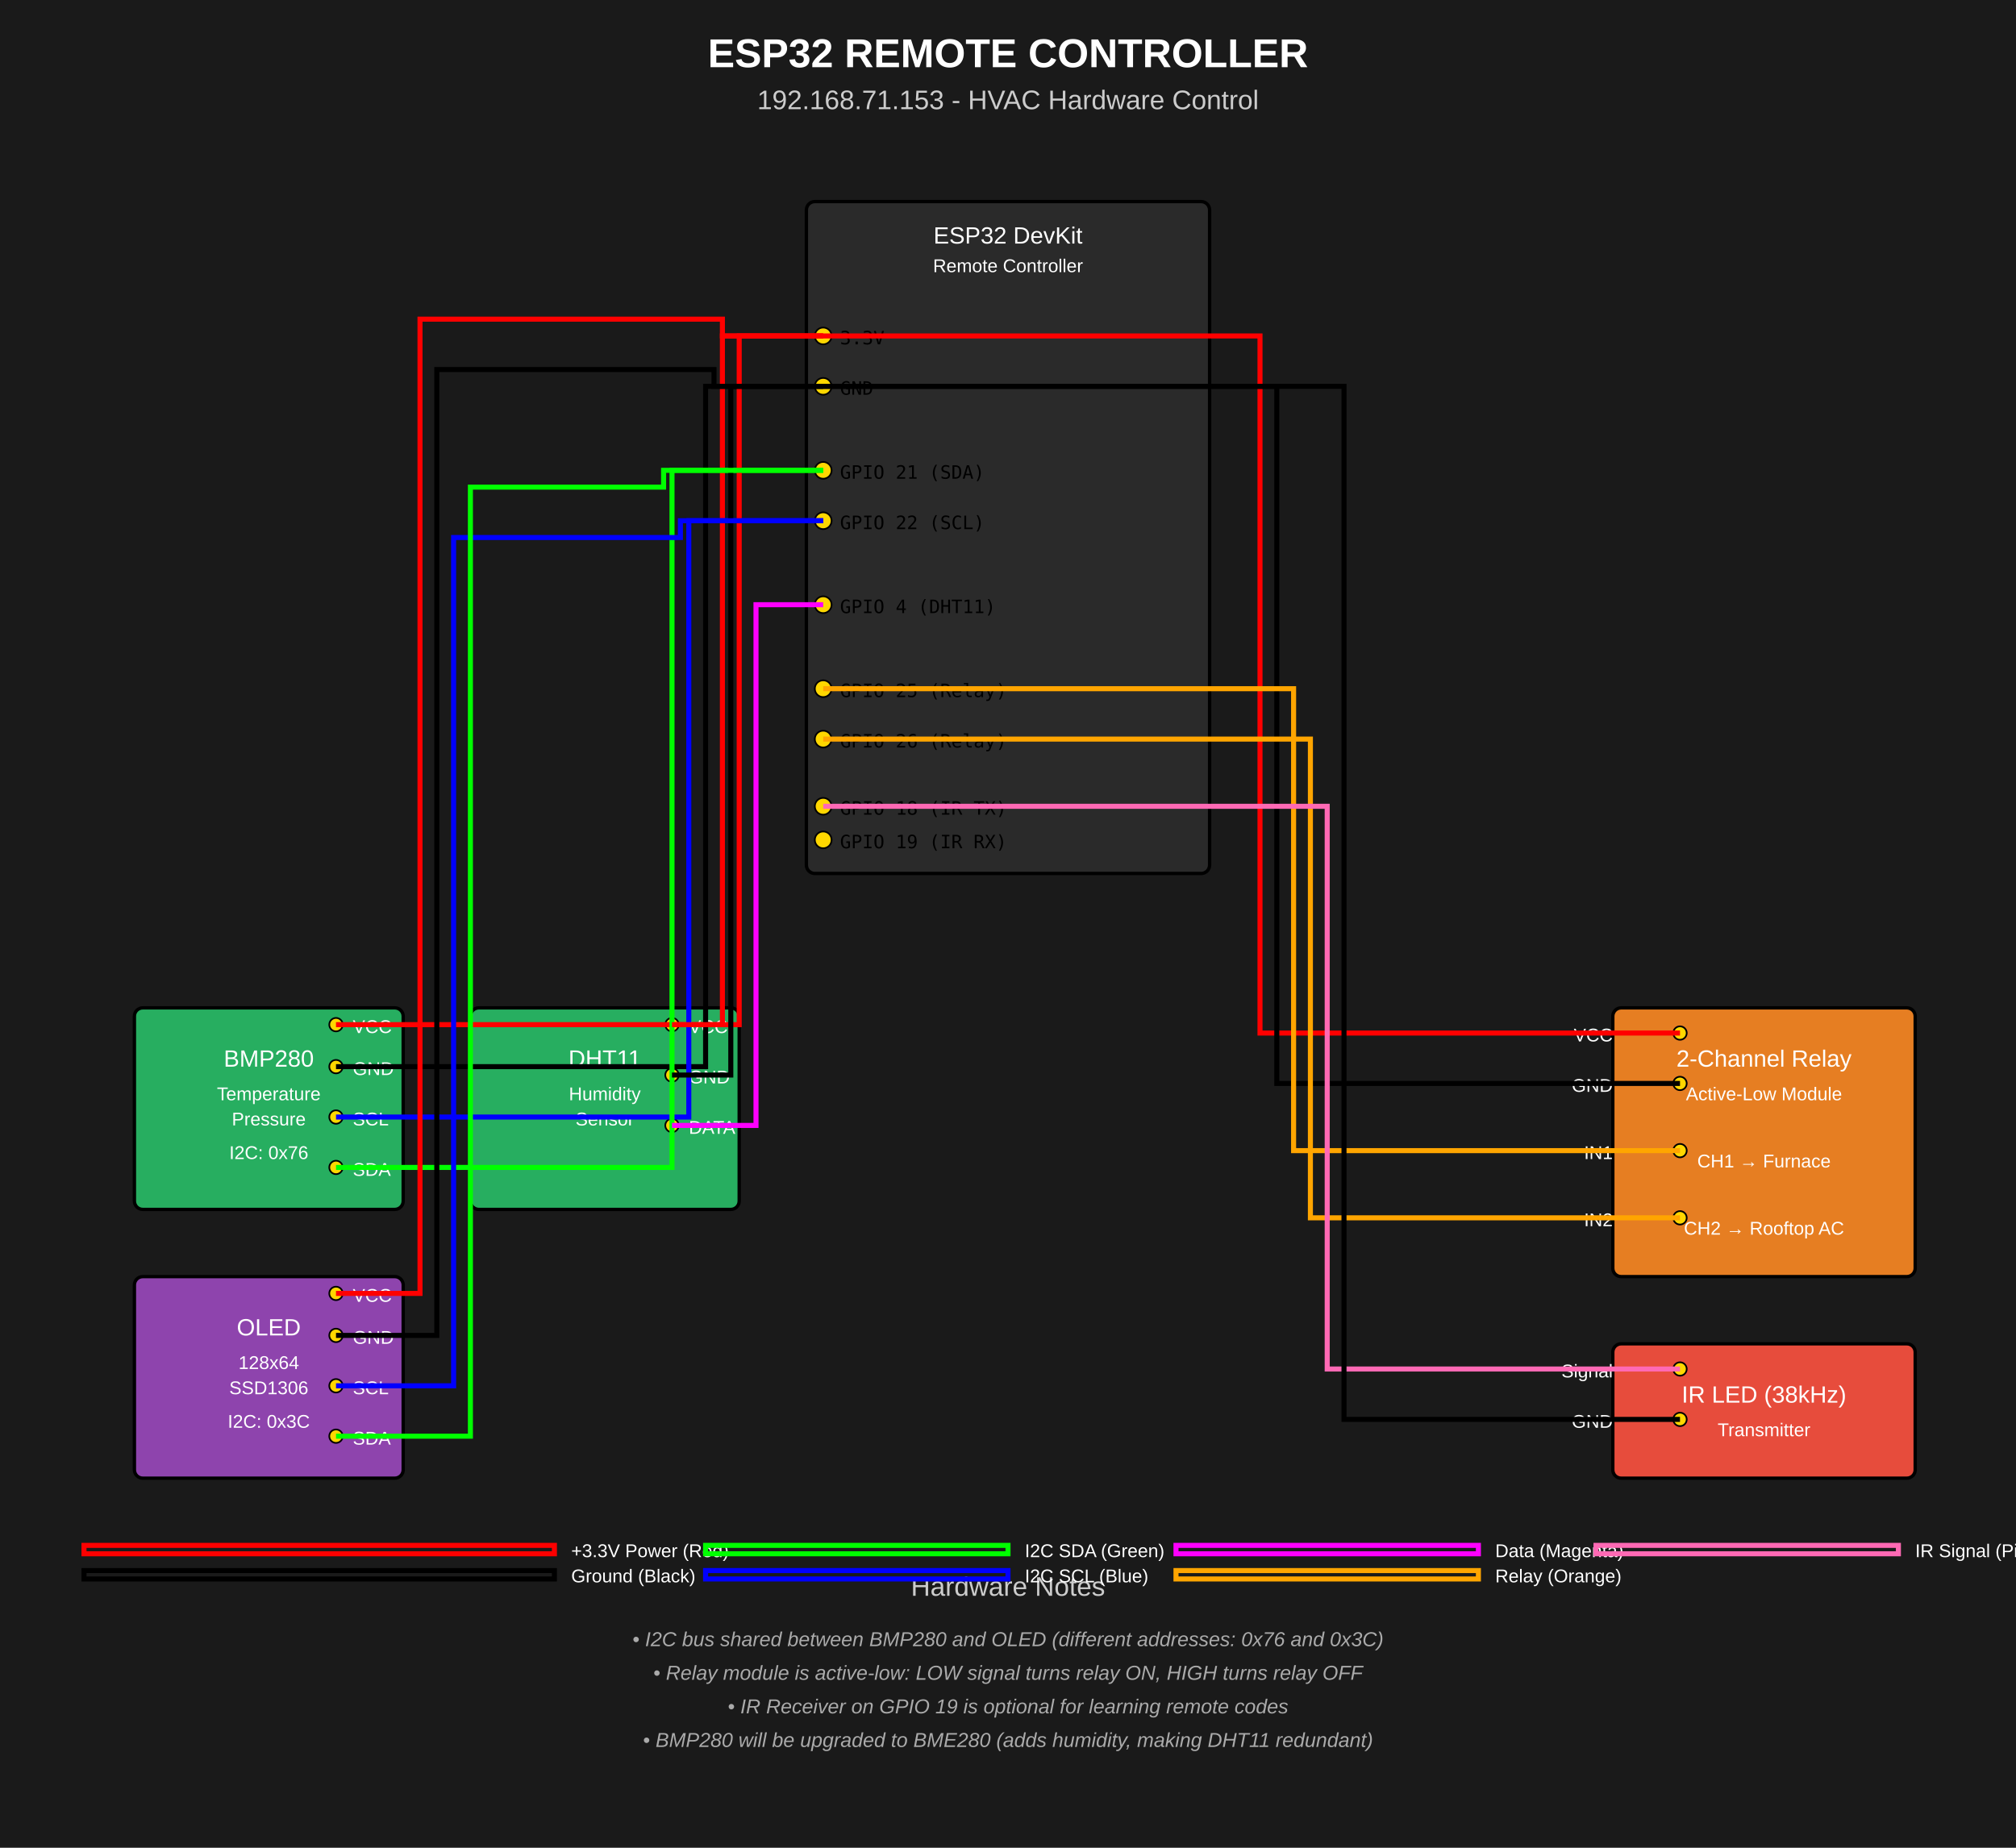
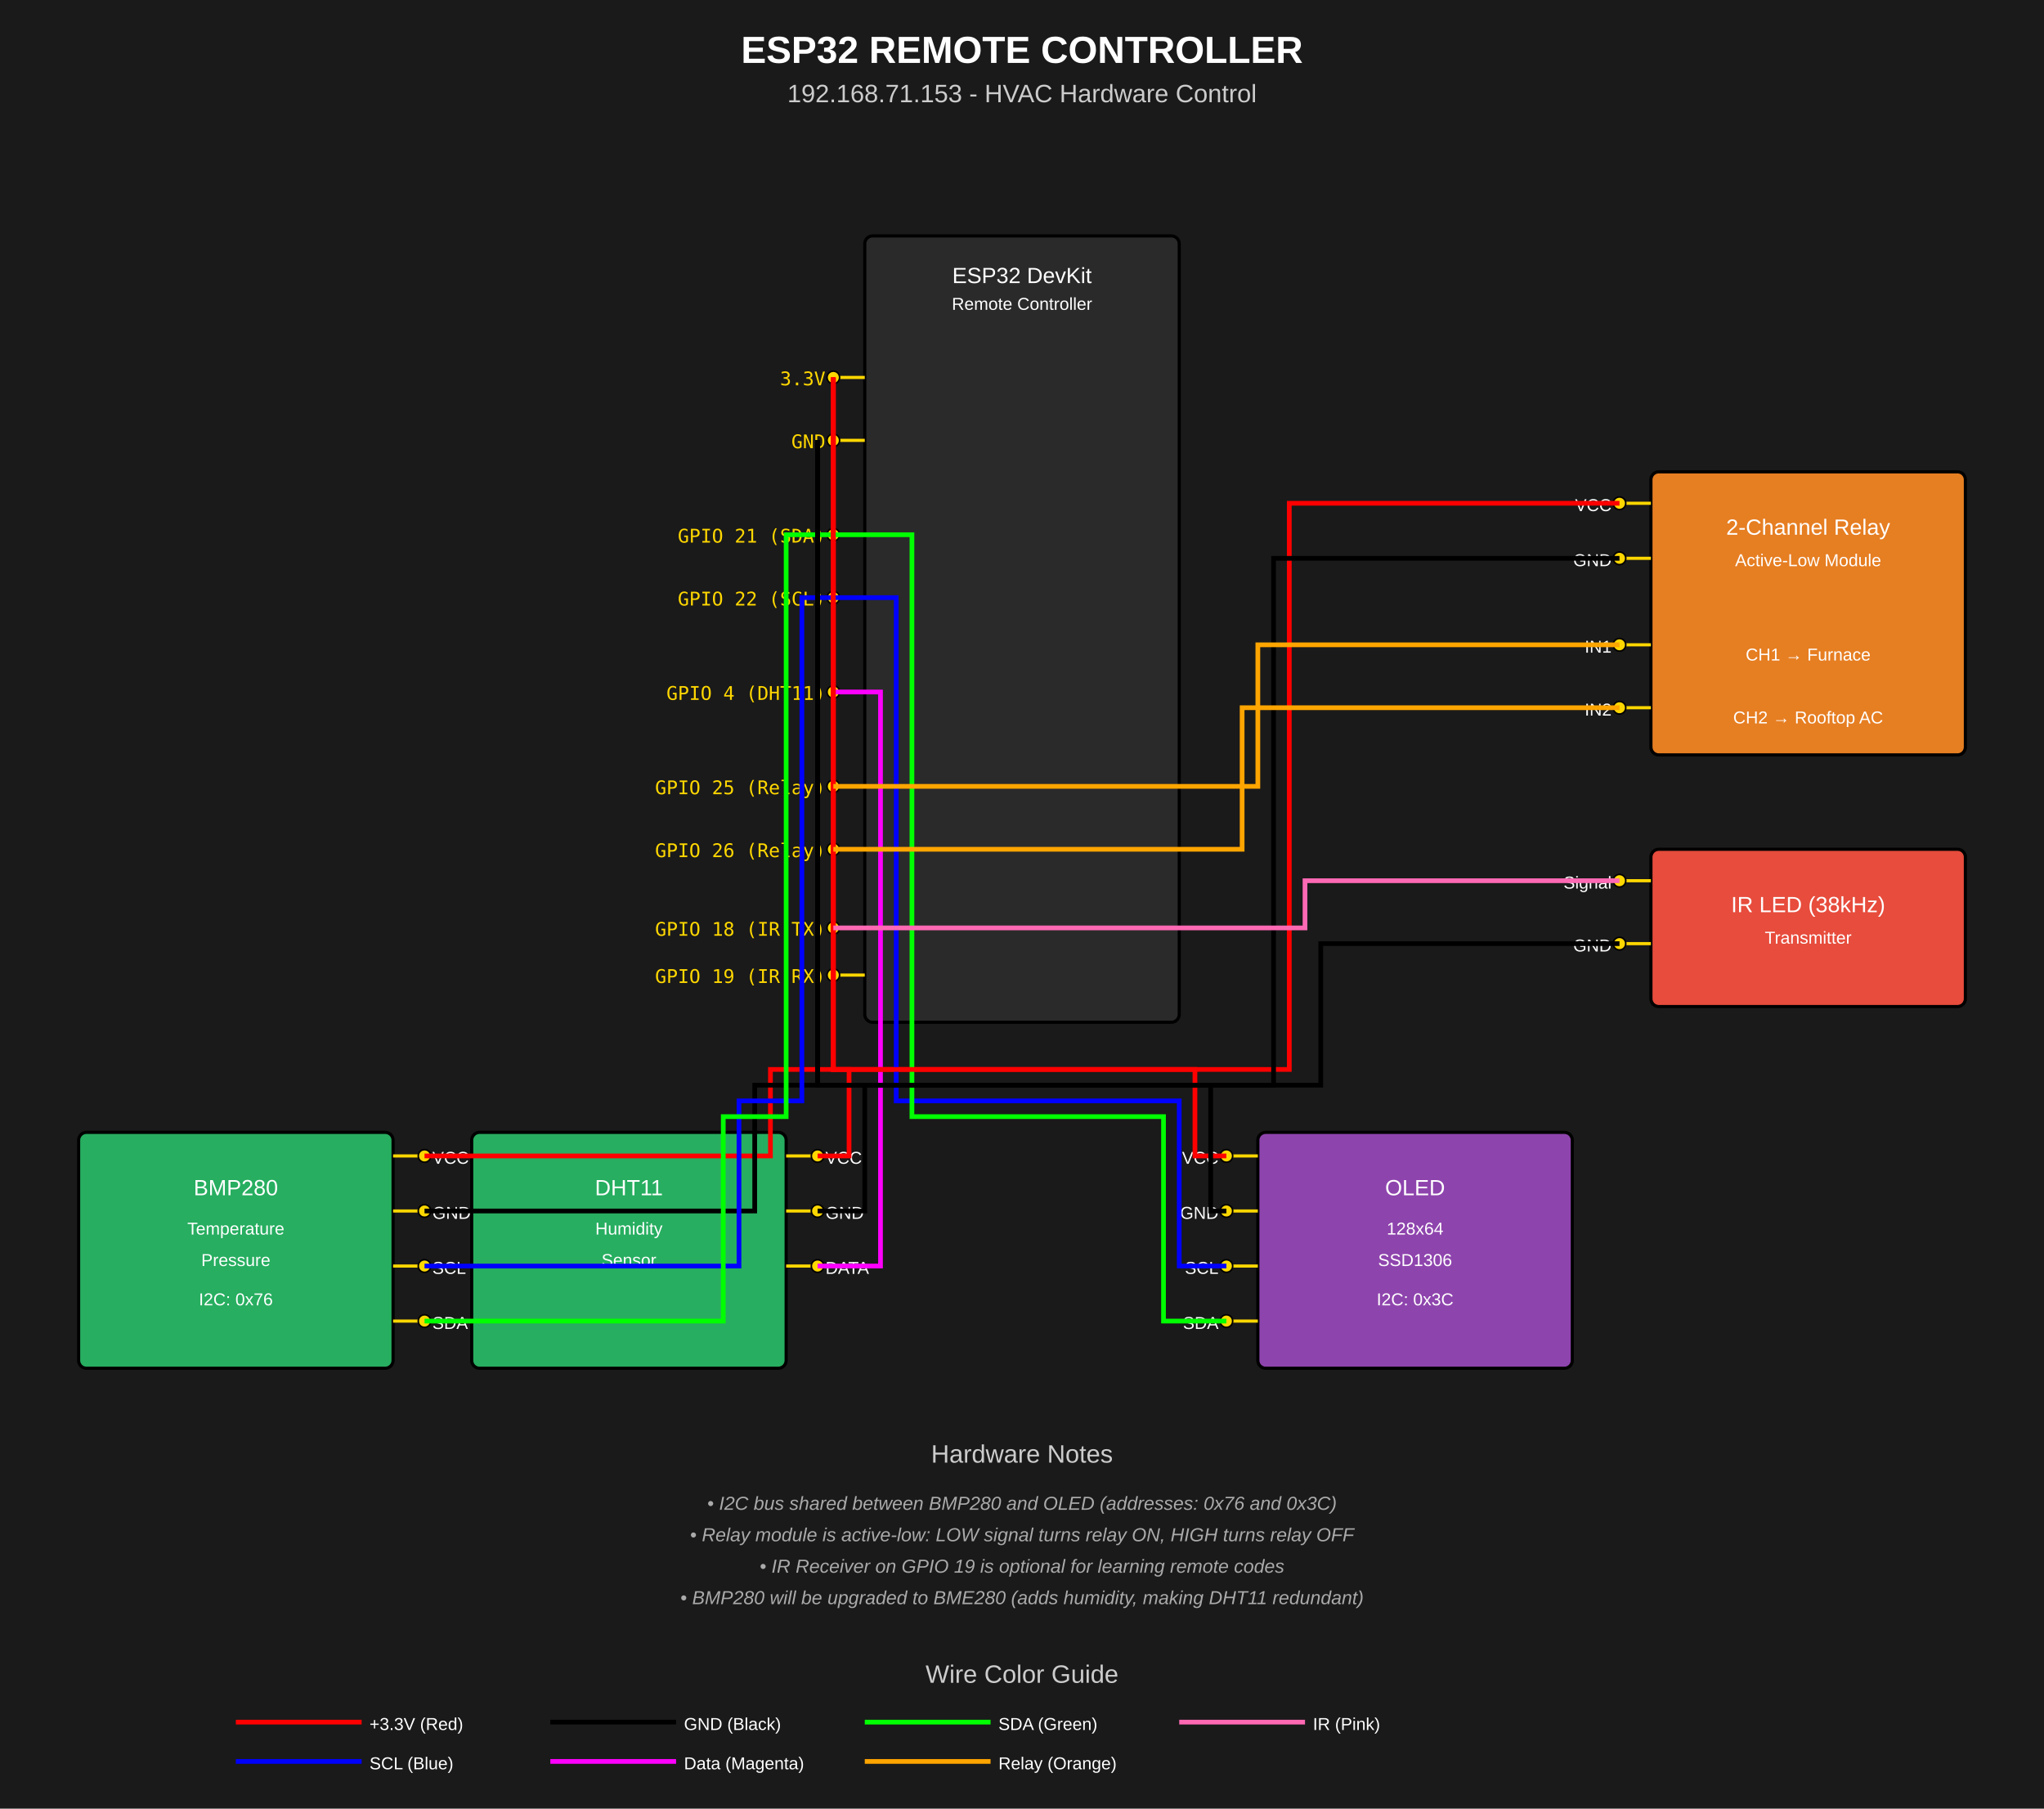
- <svg xmlns="http://www.w3.org/2000/svg" viewBox="0 0 1200 1100" width="1200" height="1100">
+ <svg xmlns="http://www.w3.org/2000/svg" viewBox="0 0 1300 1150" width="1300" height="1150">
  <defs>
    <style>
      .board { fill: #2a2a2a; stroke: #000; stroke-width: 2; }
      .pin { fill: #ffd700; stroke: #000; stroke-width: 1; }
      .sensor { fill: #27ae60; stroke: #000; stroke-width: 2; }
      .display { fill: #8e44ad; stroke: #000; stroke-width: 2; }
      .relay { fill: #e67e22; stroke: #000; stroke-width: 2; }
      .led { fill: #e74c3c; stroke: #000; stroke-width: 2; }

      .wire-power { stroke: #ff0000; stroke-width: 3; fill: none; }
      .wire-ground { stroke: #000000; stroke-width: 3; fill: none; }
      .wire-sda { stroke: #00ff00; stroke-width: 3; fill: none; }
      .wire-scl { stroke: #0000ff; stroke-width: 3; fill: none; }
      .wire-data { stroke: #ff00ff; stroke-width: 3; fill: none; }
      .wire-relay { stroke: #ffa500; stroke-width: 3; fill: none; }
      .wire-ir { stroke: #ff69b4; stroke-width: 3; fill: none; }

      .label { font-family: Arial, sans-serif; font-size: 14px; fill: #fff; }
      .label-small { font-family: Arial, sans-serif; font-size: 11px; fill: #fff; }
      .title { font-family: Arial, sans-serif; font-size: 24px; font-weight: bold; fill: #fff; }
      .subtitle { font-family: Arial, sans-serif; font-size: 16px; fill: #ccc; }
-       .pin-label { font-family: monospace; font-size: 11px; fill: #000; }
+       .pin-label { font-family: monospace; font-size: 12px; fill: #ffd700; }
      .note { font-family: Arial, sans-serif; font-size: 12px; fill: #aaa; font-style: italic; }
    </style>
  </defs>
-   <rect width="1200" height="1100" fill="#1a1a1a" />
-   <text x="600" y="40" class="title" text-anchor="middle">ESP32 REMOTE CONTROLLER</text>
-   <text x="600" y="65" class="subtitle" text-anchor="middle">192.168.71.153 - HVAC Hardware Control</text>
-   <rect x="480" y="120" width="240" height="400" class="board" rx="5" />
-   <text x="600" y="145" class="label" text-anchor="middle">ESP32 DevKit</text>
-   <text x="600" y="162" class="label-small" text-anchor="middle">Remote Controller</text>
-   <circle cx="490" cy="200" r="5" class="pin" />
-   <text x="500" y="205" class="pin-label">3.3V</text>
-   <circle cx="490" cy="230" r="5" class="pin" />
-   <text x="500" y="235" class="pin-label">GND</text>
-   <circle cx="490" cy="280" r="5" class="pin" />
-   <text x="500" y="285" class="pin-label">GPIO 21 (SDA)</text>
-   <circle cx="490" cy="310" r="5" class="pin" />
-   <text x="500" y="315" class="pin-label">GPIO 22 (SCL)</text>
-   <circle cx="490" cy="360" r="5" class="pin" />
-   <text x="500" y="365" class="pin-label">GPIO 4 (DHT11)</text>
-   <circle cx="490" cy="410" r="5" class="pin" />
-   <text x="500" y="415" class="pin-label">GPIO 25 (Relay)</text>
-   <circle cx="490" cy="440" r="5" class="pin" />
-   <text x="500" y="445" class="pin-label">GPIO 26 (Relay)</text>
-   <circle cx="490" cy="480" r="5" class="pin" />
-   <text x="500" y="485" class="pin-label">GPIO 18 (IR TX)</text>
-   <circle cx="490" cy="500" r="5" class="pin" />
-   <text x="500" y="505" class="pin-label">GPIO 19 (IR RX)</text>
-   <rect x="80" y="600" width="160" height="120" class="sensor" rx="5" />
-   <text x="160" y="635" class="label" text-anchor="middle">BMP280</text>
-   <text x="160" y="655" class="label-small" text-anchor="middle">Temperature</text>
-   <text x="160" y="670" class="label-small" text-anchor="middle">Pressure</text>
-   <text x="160" y="690" class="label-small" text-anchor="middle">I2C: 0x76</text>
-   <circle cx="200" cy="610" r="4" class="pin" />
-   <text x="210" y="615" class="label-small">VCC</text>
-   <circle cx="200" cy="635" r="4" class="pin" />
-   <text x="210" y="640" class="label-small">GND</text>
-   <circle cx="200" cy="665" r="4" class="pin" />
-   <text x="210" y="670" class="label-small">SCL</text>
-   <circle cx="200" cy="695" r="4" class="pin" />
-   <text x="210" y="700" class="label-small">SDA</text>
-   <rect x="280" y="600" width="160" height="120" class="sensor" rx="5" />
-   <text x="360" y="635" class="label" text-anchor="middle">DHT11</text>
-   <text x="360" y="655" class="label-small" text-anchor="middle">Humidity</text>
-   <text x="360" y="670" class="label-small" text-anchor="middle">Sensor</text>
-   <circle cx="400" cy="610" r="4" class="pin" />
-   <text x="410" y="615" class="label-small">VCC</text>
-   <circle cx="400" cy="640" r="4" class="pin" />
-   <text x="410" y="645" class="label-small">GND</text>
-   <circle cx="400" cy="670" r="4" class="pin" />
-   <text x="410" y="675" class="label-small">DATA</text>
-   <rect x="80" y="760" width="160" height="120" class="display" rx="5" />
-   <text x="160" y="795" class="label" text-anchor="middle">OLED</text>
-   <text x="160" y="815" class="label-small" text-anchor="middle">128x64</text>
-   <text x="160" y="830" class="label-small" text-anchor="middle">SSD1306</text>
-   <text x="160" y="850" class="label-small" text-anchor="middle">I2C: 0x3C</text>
-   <circle cx="200" cy="770" r="4" class="pin" />
-   <text x="210" y="775" class="label-small">VCC</text>
-   <circle cx="200" cy="795" r="4" class="pin" />
-   <text x="210" y="800" class="label-small">GND</text>
-   <circle cx="200" cy="825" r="4" class="pin" />
-   <text x="210" y="830" class="label-small">SCL</text>
-   <circle cx="200" cy="855" r="4" class="pin" />
-   <text x="210" y="860" class="label-small">SDA</text>
-   <rect x="960" y="600" width="180" height="160" class="relay" rx="5" />
-   <text x="1050" y="635" class="label" text-anchor="middle">2-Channel Relay</text>
-   <text x="1050" y="655" class="label-small" text-anchor="middle">Active-Low Module</text>
-   <circle cx="1000" cy="615" r="4" class="pin" />
-   <text x="960" y="620" class="label-small" text-anchor="end">VCC</text>
-   <circle cx="1000" cy="645" r="4" class="pin" />
-   <text x="960" y="650" class="label-small" text-anchor="end">GND</text>
-   <circle cx="1000" cy="685" r="4" class="pin" />
-   <text x="960" y="690" class="label-small" text-anchor="end">IN1</text>
-   <circle cx="1000" cy="725" r="4" class="pin" />
-   <text x="960" y="730" class="label-small" text-anchor="end">IN2</text>
-   <text x="1050" y="695" class="label-small" text-anchor="middle">CH1 → Furnace</text>
-   <text x="1050" y="735" class="label-small" text-anchor="middle">CH2 → Rooftop AC</text>
-   <rect x="960" y="800" width="180" height="80" class="led" rx="5" />
-   <text x="1050" y="835" class="label" text-anchor="middle">IR LED (38kHz)</text>
-   <text x="1050" y="855" class="label-small" text-anchor="middle">Transmitter</text>
-   <circle cx="1000" cy="815" r="4" class="pin" />
-   <text x="960" y="820" class="label-small" text-anchor="end">Signal</text>
-   <circle cx="1000" cy="845" r="4" class="pin" />
-   <text x="960" y="850" class="label-small" text-anchor="end">GND</text>
-   <path d="M 200 610 L 430 610 L 430 200 L 490 200" class="wire-power" />
-   <path d="M 200 635 L 420 635 L 420 230 L 490 230" class="wire-ground" />
-   <path d="M 200 665 L 410 665 L 410 310 L 490 310" class="wire-scl" />
-   <path d="M 200 695 L 400 695 L 400 280 L 490 280" class="wire-sda" />
-   <path d="M 400 610 L 440 610 L 440 200 L 490 200" class="wire-power" />
-   <path d="M 400 640 L 435 640 L 435 230 L 490 230" class="wire-ground" />
-   <path d="M 400 670 L 450 670 L 450 360 L 490 360" class="wire-data" />
-   <path d="M 200 770 L 250 770 L 250 190 L 430 190 L 430 200 L 490 200" class="wire-power" />
-   <path d="M 200 795 L 260 795 L 260 220 L 425 220 L 425 230 L 490 230" class="wire-ground" />
-   <path d="M 200 825 L 270 825 L 270 320 L 405 320 L 405 310 L 490 310" class="wire-scl" />
-   <path d="M 200 855 L 280 855 L 280 290 L 395 290 L 395 280 L 490 280" class="wire-sda" />
-   <path d="M 1000 615 L 750 615 L 750 200 L 490 200" class="wire-power" />
-   <path d="M 1000 645 L 760 645 L 760 230 L 490 230" class="wire-ground" />
-   <path d="M 1000 685 L 770 685 L 770 410 L 490 410" class="wire-relay" />
-   <path d="M 1000 725 L 780 725 L 780 440 L 490 440" class="wire-relay" />
-   <path d="M 1000 815 L 790 815 L 790 480 L 490 480" class="wire-ir" />
-   <path d="M 1000 845 L 800 845 L 800 230 L 490 230" class="wire-ground" />
-   <text x="600" y="950" class="subtitle" text-anchor="middle">Hardware Notes</text>
-   <text x="600" y="980" class="note" text-anchor="middle">• I2C bus shared between BMP280 and OLED (different addresses: 0x76 and 0x3C)</text>
-   <text x="600" y="1000" class="note" text-anchor="middle">• Relay module is active-low: LOW signal turns relay ON, HIGH turns relay OFF</text>
-   <text x="600" y="1020" class="note" text-anchor="middle">• IR Receiver on GPIO 19 is optional for learning remote codes</text>
-   <text x="600" y="1040" class="note" text-anchor="middle">• BMP280 will be upgraded to BME280 (adds humidity, making DHT11 redundant)</text>
-   <rect x="50" y="920" width="280" height="5" class="wire-power" />
-   <text x="340" y="927" class="label-small">+3.3V Power (Red)</text>
-   <rect x="50" y="935" width="280" height="5" class="wire-ground" />
-   <text x="340" y="942" class="label-small">Ground (Black)</text>
-   <rect x="420" y="920" width="180" height="5" class="wire-sda" />
-   <text x="610" y="927" class="label-small">I2C SDA (Green)</text>
-   <rect x="420" y="935" width="180" height="5" class="wire-scl" />
-   <text x="610" y="942" class="label-small">I2C SCL (Blue)</text>
-   <rect x="700" y="920" width="180" height="5" class="wire-data" />
-   <text x="890" y="927" class="label-small">Data (Magenta)</text>
-   <rect x="700" y="935" width="180" height="5" class="wire-relay" />
-   <text x="890" y="942" class="label-small">Relay (Orange)</text>
-   <rect x="950" y="920" width="180" height="5" class="wire-ir" />
-   <text x="1140" y="927" class="label-small">IR Signal (Pink)</text>
+   <rect width="1300" height="1150" fill="#1a1a1a" />
+   <text x="650" y="40" class="title" text-anchor="middle">ESP32 REMOTE CONTROLLER</text>
+   <text x="650" y="65" class="subtitle" text-anchor="middle">192.168.71.153 - HVAC Hardware Control</text>
+   <rect x="550" y="150" width="200" height="500" class="board" rx="5" />
+   <text x="650" y="180" class="label" text-anchor="middle">ESP32 DevKit</text>
+   <text x="650" y="197" class="label-small" text-anchor="middle">Remote Controller</text>
+   <line x1="550" y1="240" x2="530" y2="240" stroke="#ffd700" stroke-width="2" />
+   <circle cx="530" cy="240" r="4" class="pin" />
+   <text x="525" y="245" class="pin-label" text-anchor="end">3.3V</text>
+   <line x1="550" y1="280" x2="530" y2="280" stroke="#ffd700" stroke-width="2" />
+   <circle cx="530" cy="280" r="4" class="pin" />
+   <text x="525" y="285" class="pin-label" text-anchor="end">GND</text>
+   <line x1="550" y1="340" x2="530" y2="340" stroke="#ffd700" stroke-width="2" />
+   <circle cx="530" cy="340" r="4" class="pin" />
+   <text x="525" y="345" class="pin-label" text-anchor="end">GPIO 21 (SDA)</text>
+   <line x1="550" y1="380" x2="530" y2="380" stroke="#ffd700" stroke-width="2" />
+   <circle cx="530" cy="380" r="4" class="pin" />
+   <text x="525" y="385" class="pin-label" text-anchor="end">GPIO 22 (SCL)</text>
+   <line x1="550" y1="440" x2="530" y2="440" stroke="#ffd700" stroke-width="2" />
+   <circle cx="530" cy="440" r="4" class="pin" />
+   <text x="525" y="445" class="pin-label" text-anchor="end">GPIO 4 (DHT11)</text>
+   <line x1="550" y1="500" x2="530" y2="500" stroke="#ffd700" stroke-width="2" />
+   <circle cx="530" cy="500" r="4" class="pin" />
+   <text x="525" y="505" class="pin-label" text-anchor="end">GPIO 25 (Relay)</text>
+   <line x1="550" y1="540" x2="530" y2="540" stroke="#ffd700" stroke-width="2" />
+   <circle cx="530" cy="540" r="4" class="pin" />
+   <text x="525" y="545" class="pin-label" text-anchor="end">GPIO 26 (Relay)</text>
+   <line x1="550" y1="590" x2="530" y2="590" stroke="#ffd700" stroke-width="2" />
+   <circle cx="530" cy="590" r="4" class="pin" />
+   <text x="525" y="595" class="pin-label" text-anchor="end">GPIO 18 (IR TX)</text>
+   <line x1="550" y1="620" x2="530" y2="620" stroke="#ffd700" stroke-width="2" />
+   <circle cx="530" cy="620" r="4" class="pin" />
+   <text x="525" y="625" class="pin-label" text-anchor="end">GPIO 19 (IR RX)</text>
+   <rect x="50" y="720" width="200" height="150" class="sensor" rx="5" />
+   <text x="150" y="760" class="label" text-anchor="middle">BMP280</text>
+   <text x="150" y="785" class="label-small" text-anchor="middle">Temperature</text>
+   <text x="150" y="805" class="label-small" text-anchor="middle">Pressure</text>
+   <text x="150" y="830" class="label-small" text-anchor="middle">I2C: 0x76</text>
+   <line x1="250" y1="735" x2="270" y2="735" stroke="#ffd700" stroke-width="2" />
+   <circle cx="270" cy="735" r="4" class="pin" />
+   <text x="275" y="740" class="label-small">VCC</text>
+   <line x1="250" y1="770" x2="270" y2="770" stroke="#ffd700" stroke-width="2" />
+   <circle cx="270" cy="770" r="4" class="pin" />
+   <text x="275" y="775" class="label-small">GND</text>
+   <line x1="250" y1="805" x2="270" y2="805" stroke="#ffd700" stroke-width="2" />
+   <circle cx="270" cy="805" r="4" class="pin" />
+   <text x="275" y="810" class="label-small">SCL</text>
+   <line x1="250" y1="840" x2="270" y2="840" stroke="#ffd700" stroke-width="2" />
+   <circle cx="270" cy="840" r="4" class="pin" />
+   <text x="275" y="845" class="label-small">SDA</text>
+   <rect x="300" y="720" width="200" height="150" class="sensor" rx="5" />
+   <text x="400" y="760" class="label" text-anchor="middle">DHT11</text>
+   <text x="400" y="785" class="label-small" text-anchor="middle">Humidity</text>
+   <text x="400" y="805" class="label-small" text-anchor="middle">Sensor</text>
+   <line x1="500" y1="735" x2="520" y2="735" stroke="#ffd700" stroke-width="2" />
+   <circle cx="520" cy="735" r="4" class="pin" />
+   <text x="525" y="740" class="label-small">VCC</text>
+   <line x1="500" y1="770" x2="520" y2="770" stroke="#ffd700" stroke-width="2" />
+   <circle cx="520" cy="770" r="4" class="pin" />
+   <text x="525" y="775" class="label-small">GND</text>
+   <line x1="500" y1="805" x2="520" y2="805" stroke="#ffd700" stroke-width="2" />
+   <circle cx="520" cy="805" r="4" class="pin" />
+   <text x="525" y="810" class="label-small">DATA</text>
+   <rect x="800" y="720" width="200" height="150" class="display" rx="5" />
+   <text x="900" y="760" class="label" text-anchor="middle">OLED</text>
+   <text x="900" y="785" class="label-small" text-anchor="middle">128x64</text>
+   <text x="900" y="805" class="label-small" text-anchor="middle">SSD1306</text>
+   <text x="900" y="830" class="label-small" text-anchor="middle">I2C: 0x3C</text>
+   <line x1="800" y1="735" x2="780" y2="735" stroke="#ffd700" stroke-width="2" />
+   <circle cx="780" cy="735" r="4" class="pin" />
+   <text x="775" y="740" class="label-small" text-anchor="end">VCC</text>
+   <line x1="800" y1="770" x2="780" y2="770" stroke="#ffd700" stroke-width="2" />
+   <circle cx="780" cy="770" r="4" class="pin" />
+   <text x="775" y="775" class="label-small" text-anchor="end">GND</text>
+   <line x1="800" y1="805" x2="780" y2="805" stroke="#ffd700" stroke-width="2" />
+   <circle cx="780" cy="805" r="4" class="pin" />
+   <text x="775" y="810" class="label-small" text-anchor="end">SCL</text>
+   <line x1="800" y1="840" x2="780" y2="840" stroke="#ffd700" stroke-width="2" />
+   <circle cx="780" cy="840" r="4" class="pin" />
+   <text x="775" y="845" class="label-small" text-anchor="end">SDA</text>
+   <rect x="1050" y="300" width="200" height="180" class="relay" rx="5" />
+   <text x="1150" y="340" class="label" text-anchor="middle">2-Channel Relay</text>
+   <text x="1150" y="360" class="label-small" text-anchor="middle">Active-Low Module</text>
+   <line x1="1050" y1="320" x2="1030" y2="320" stroke="#ffd700" stroke-width="2" />
+   <circle cx="1030" cy="320" r="4" class="pin" />
+   <text x="1025" y="325" class="label-small" text-anchor="end">VCC</text>
+   <line x1="1050" y1="355" x2="1030" y2="355" stroke="#ffd700" stroke-width="2" />
+   <circle cx="1030" cy="355" r="4" class="pin" />
+   <text x="1025" y="360" class="label-small" text-anchor="end">GND</text>
+   <line x1="1050" y1="410" x2="1030" y2="410" stroke="#ffd700" stroke-width="2" />
+   <circle cx="1030" cy="410" r="4" class="pin" />
+   <text x="1025" y="415" class="label-small" text-anchor="end">IN1</text>
+   <line x1="1050" y1="450" x2="1030" y2="450" stroke="#ffd700" stroke-width="2" />
+   <circle cx="1030" cy="450" r="4" class="pin" />
+   <text x="1025" y="455" class="label-small" text-anchor="end">IN2</text>
+   <text x="1150" y="420" class="label-small" text-anchor="middle">CH1 → Furnace</text>
+   <text x="1150" y="460" class="label-small" text-anchor="middle">CH2 → Rooftop AC</text>
+   <rect x="1050" y="540" width="200" height="100" class="led" rx="5" />
+   <text x="1150" y="580" class="label" text-anchor="middle">IR LED (38kHz)</text>
+   <text x="1150" y="600" class="label-small" text-anchor="middle">Transmitter</text>
+   <line x1="1050" y1="560" x2="1030" y2="560" stroke="#ffd700" stroke-width="2" />
+   <circle cx="1030" cy="560" r="4" class="pin" />
+   <text x="1025" y="565" class="label-small" text-anchor="end">Signal</text>
+   <line x1="1050" y1="600" x2="1030" y2="600" stroke="#ffd700" stroke-width="2" />
+   <circle cx="1030" cy="600" r="4" class="pin" />
+   <text x="1025" y="605" class="label-small" text-anchor="end">GND</text>
+   <path d="M 270 735 L 490 735 L 490 680 L 530 680 L 530 240" class="wire-power" />
+   <path d="M 270 770 L 480 770 L 480 690 L 520 690 L 520 280" class="wire-ground" />
+   <path d="M 270 805 L 470 805 L 470 700 L 510 700 L 510 380 L 530 380" class="wire-scl" />
+   <path d="M 270 840 L 460 840 L 460 710 L 500 710 L 500 340 L 530 340" class="wire-sda" />
+   <path d="M 520 735 L 540 735 L 540 680 L 530 680 L 530 240" class="wire-power" />
+   <path d="M 520 770 L 550 770 L 550 690 L 520 690 L 520 280" class="wire-ground" />
+   <path d="M 520 805 L 560 805 L 560 440 L 530 440" class="wire-data" />
+   <path d="M 780 735 L 760 735 L 760 680 L 530 680 L 530 240" class="wire-power" />
+   <path d="M 780 770 L 770 770 L 770 690 L 520 690 L 520 280" class="wire-ground" />
+   <path d="M 780 805 L 750 805 L 750 700 L 570 700 L 570 380 L 530 380" class="wire-scl" />
+   <path d="M 780 840 L 740 840 L 740 710 L 580 710 L 580 340 L 530 340" class="wire-sda" />
+   <path d="M 1030 320 L 820 320 L 820 680 L 530 680 L 530 240" class="wire-power" />
+   <path d="M 1030 355 L 810 355 L 810 690 L 520 690 L 520 280" class="wire-ground" />
+   <path d="M 1030 410 L 800 410 L 800 500 L 530 500" class="wire-relay" />
+   <path d="M 1030 450 L 790 450 L 790 540 L 530 540" class="wire-relay" />
+   <path d="M 1030 560 L 830 560 L 830 590 L 530 590" class="wire-ir" />
+   <path d="M 1030 600 L 840 600 L 840 690 L 520 690 L 520 280" class="wire-ground" />
+   <text x="650" y="930" class="subtitle" text-anchor="middle">Hardware Notes</text>
+   <text x="650" y="960" class="note" text-anchor="middle">• I2C bus shared between BMP280 and OLED (addresses: 0x76 and 0x3C)</text>
+   <text x="650" y="980" class="note" text-anchor="middle">• Relay module is active-low: LOW signal turns relay ON, HIGH turns relay OFF</text>
+   <text x="650" y="1000" class="note" text-anchor="middle">• IR Receiver on GPIO 19 is optional for learning remote codes</text>
+   <text x="650" y="1020" class="note" text-anchor="middle">• BMP280 will be upgraded to BME280 (adds humidity, making DHT11 redundant)</text>
+   <text x="650" y="1070" class="subtitle" text-anchor="middle">Wire Color Guide</text>
+   <line x1="150" y1="1095" x2="230" y2="1095" class="wire-power" stroke-width="4" />
+   <text x="235" y="1100" class="label-small">+3.3V (Red)</text>
+   <line x1="350" y1="1095" x2="430" y2="1095" class="wire-ground" stroke-width="4" />
+   <text x="435" y="1100" class="label-small">GND (Black)</text>
+   <line x1="550" y1="1095" x2="630" y2="1095" class="wire-sda" stroke-width="4" />
+   <text x="635" y="1100" class="label-small">SDA (Green)</text>
+   <line x1="150" y1="1120" x2="230" y2="1120" class="wire-scl" stroke-width="4" />
+   <text x="235" y="1125" class="label-small">SCL (Blue)</text>
+   <line x1="350" y1="1120" x2="430" y2="1120" class="wire-data" stroke-width="4" />
+   <text x="435" y="1125" class="label-small">Data (Magenta)</text>
+   <line x1="550" y1="1120" x2="630" y2="1120" class="wire-relay" stroke-width="4" />
+   <text x="635" y="1125" class="label-small">Relay (Orange)</text>
+   <line x1="750" y1="1095" x2="830" y2="1095" class="wire-ir" stroke-width="4" />
+   <text x="835" y="1100" class="label-small">IR (Pink)</text>
</svg>
